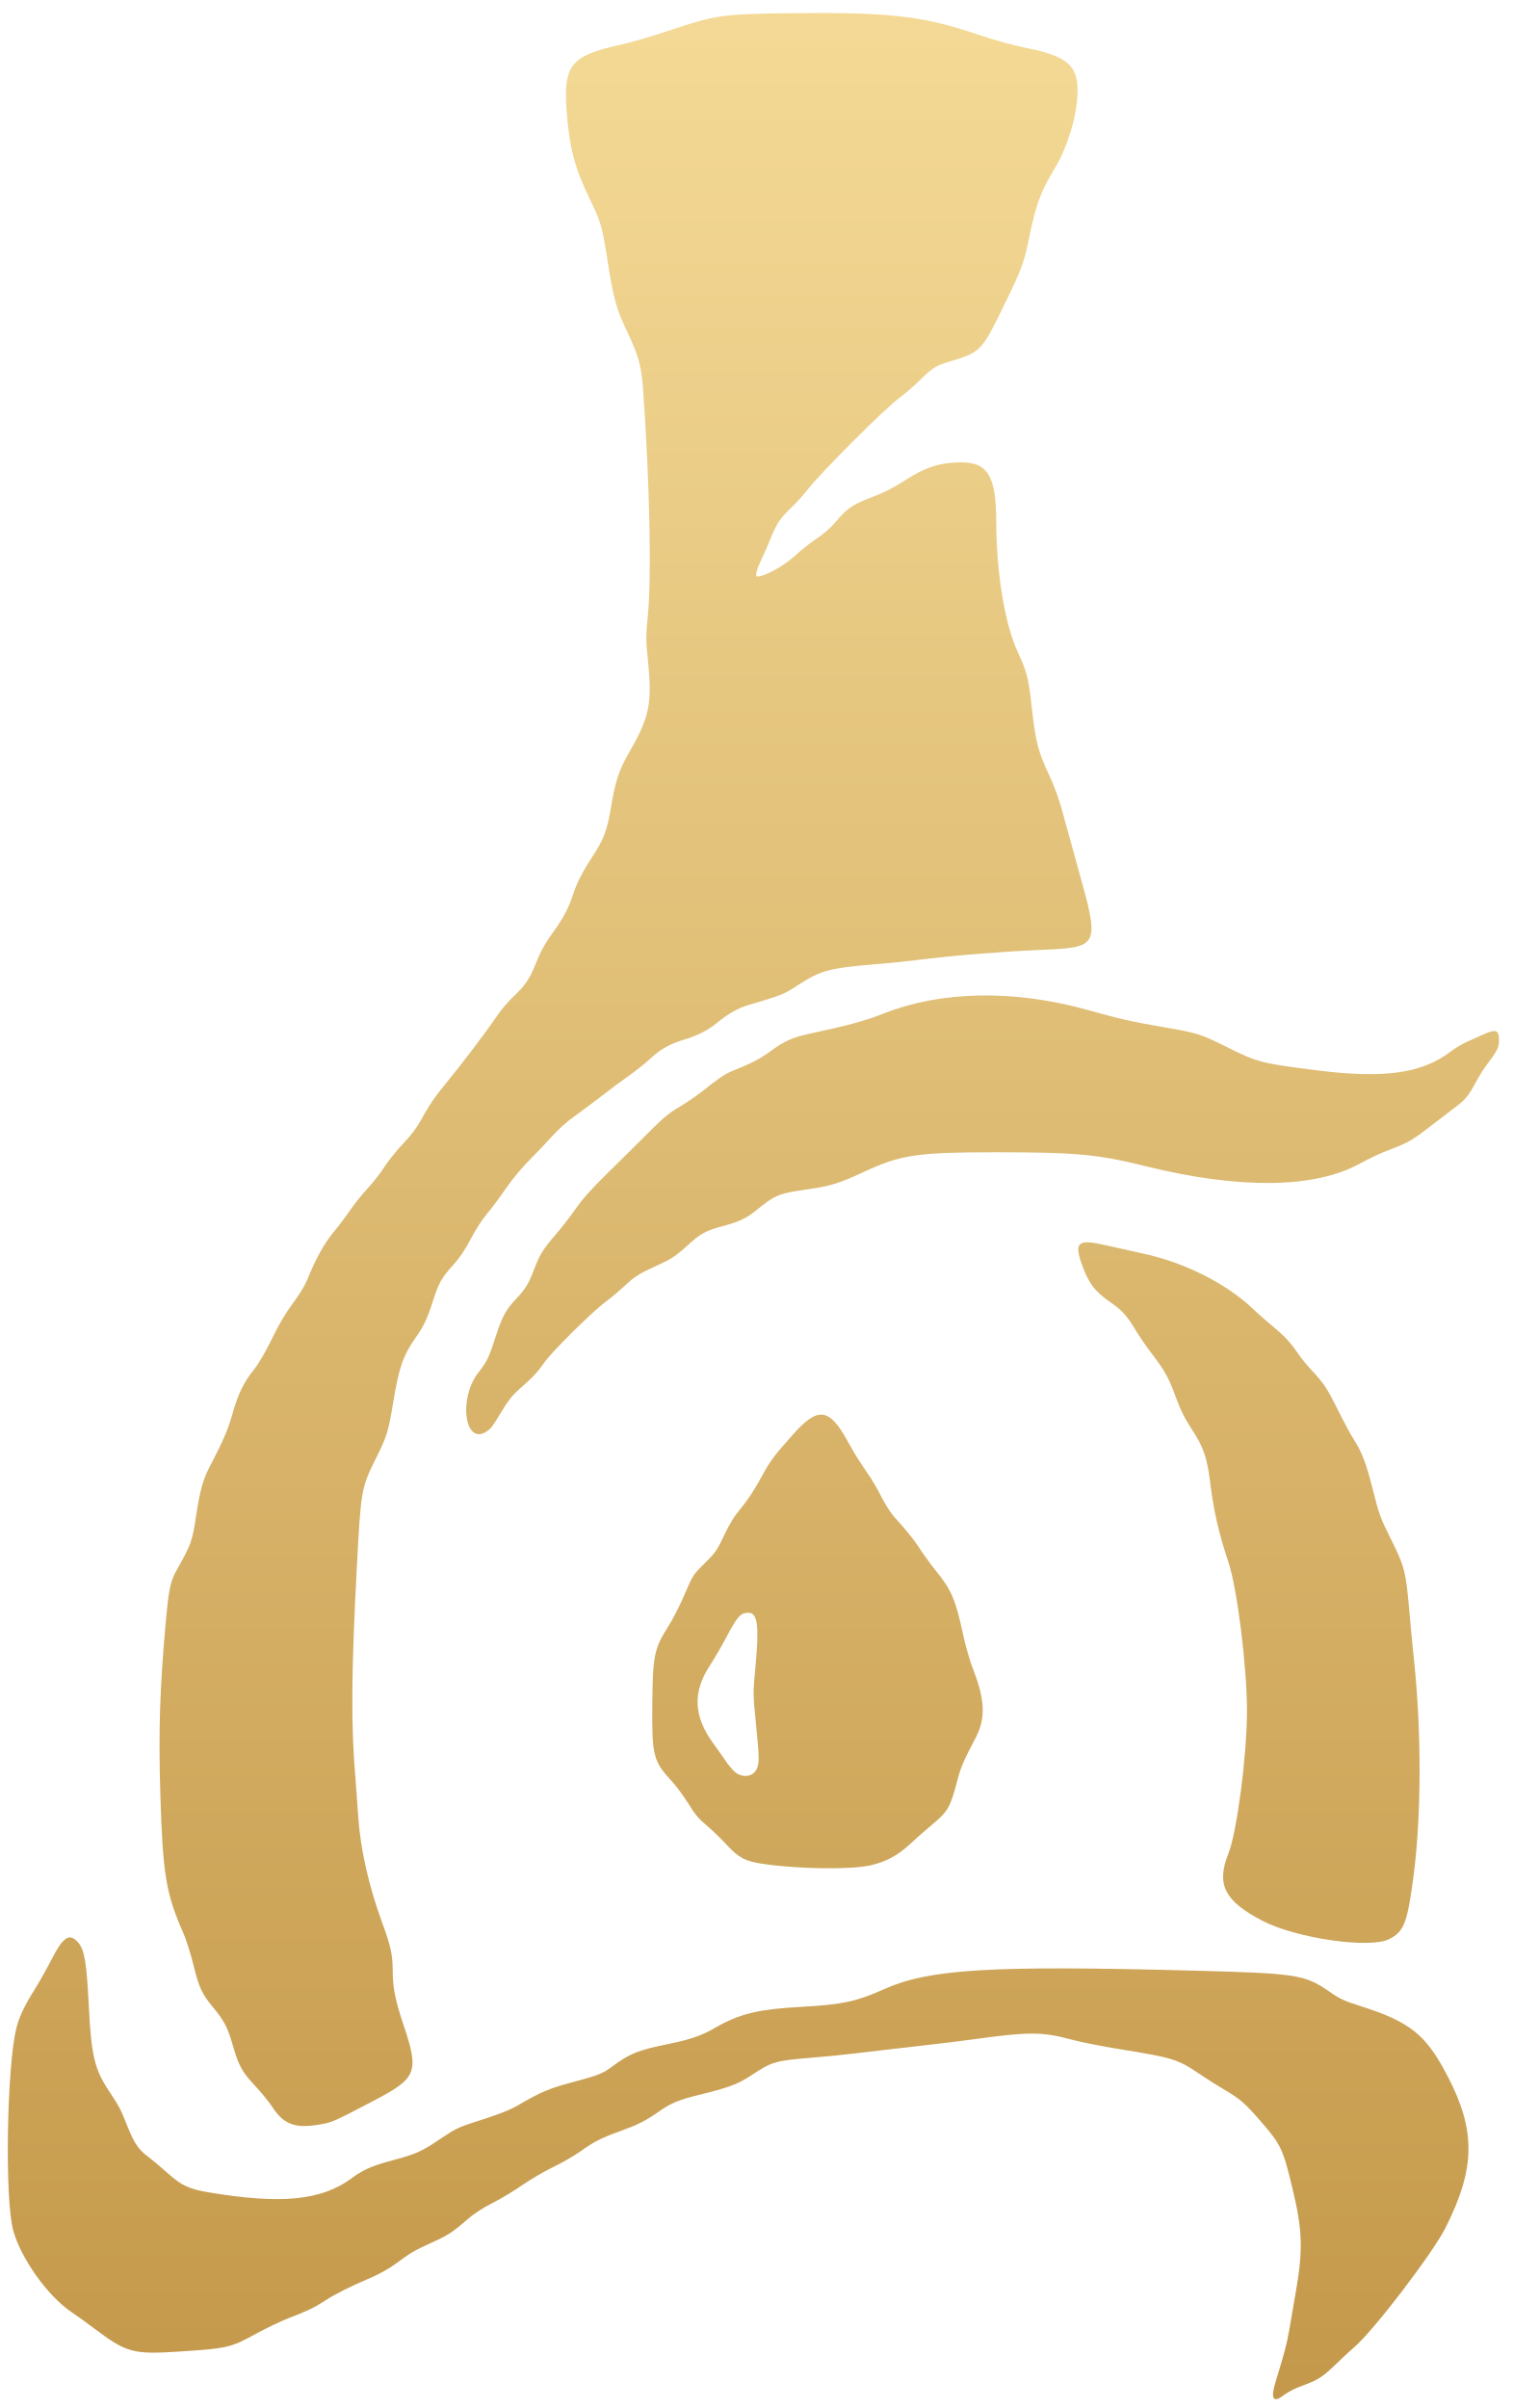
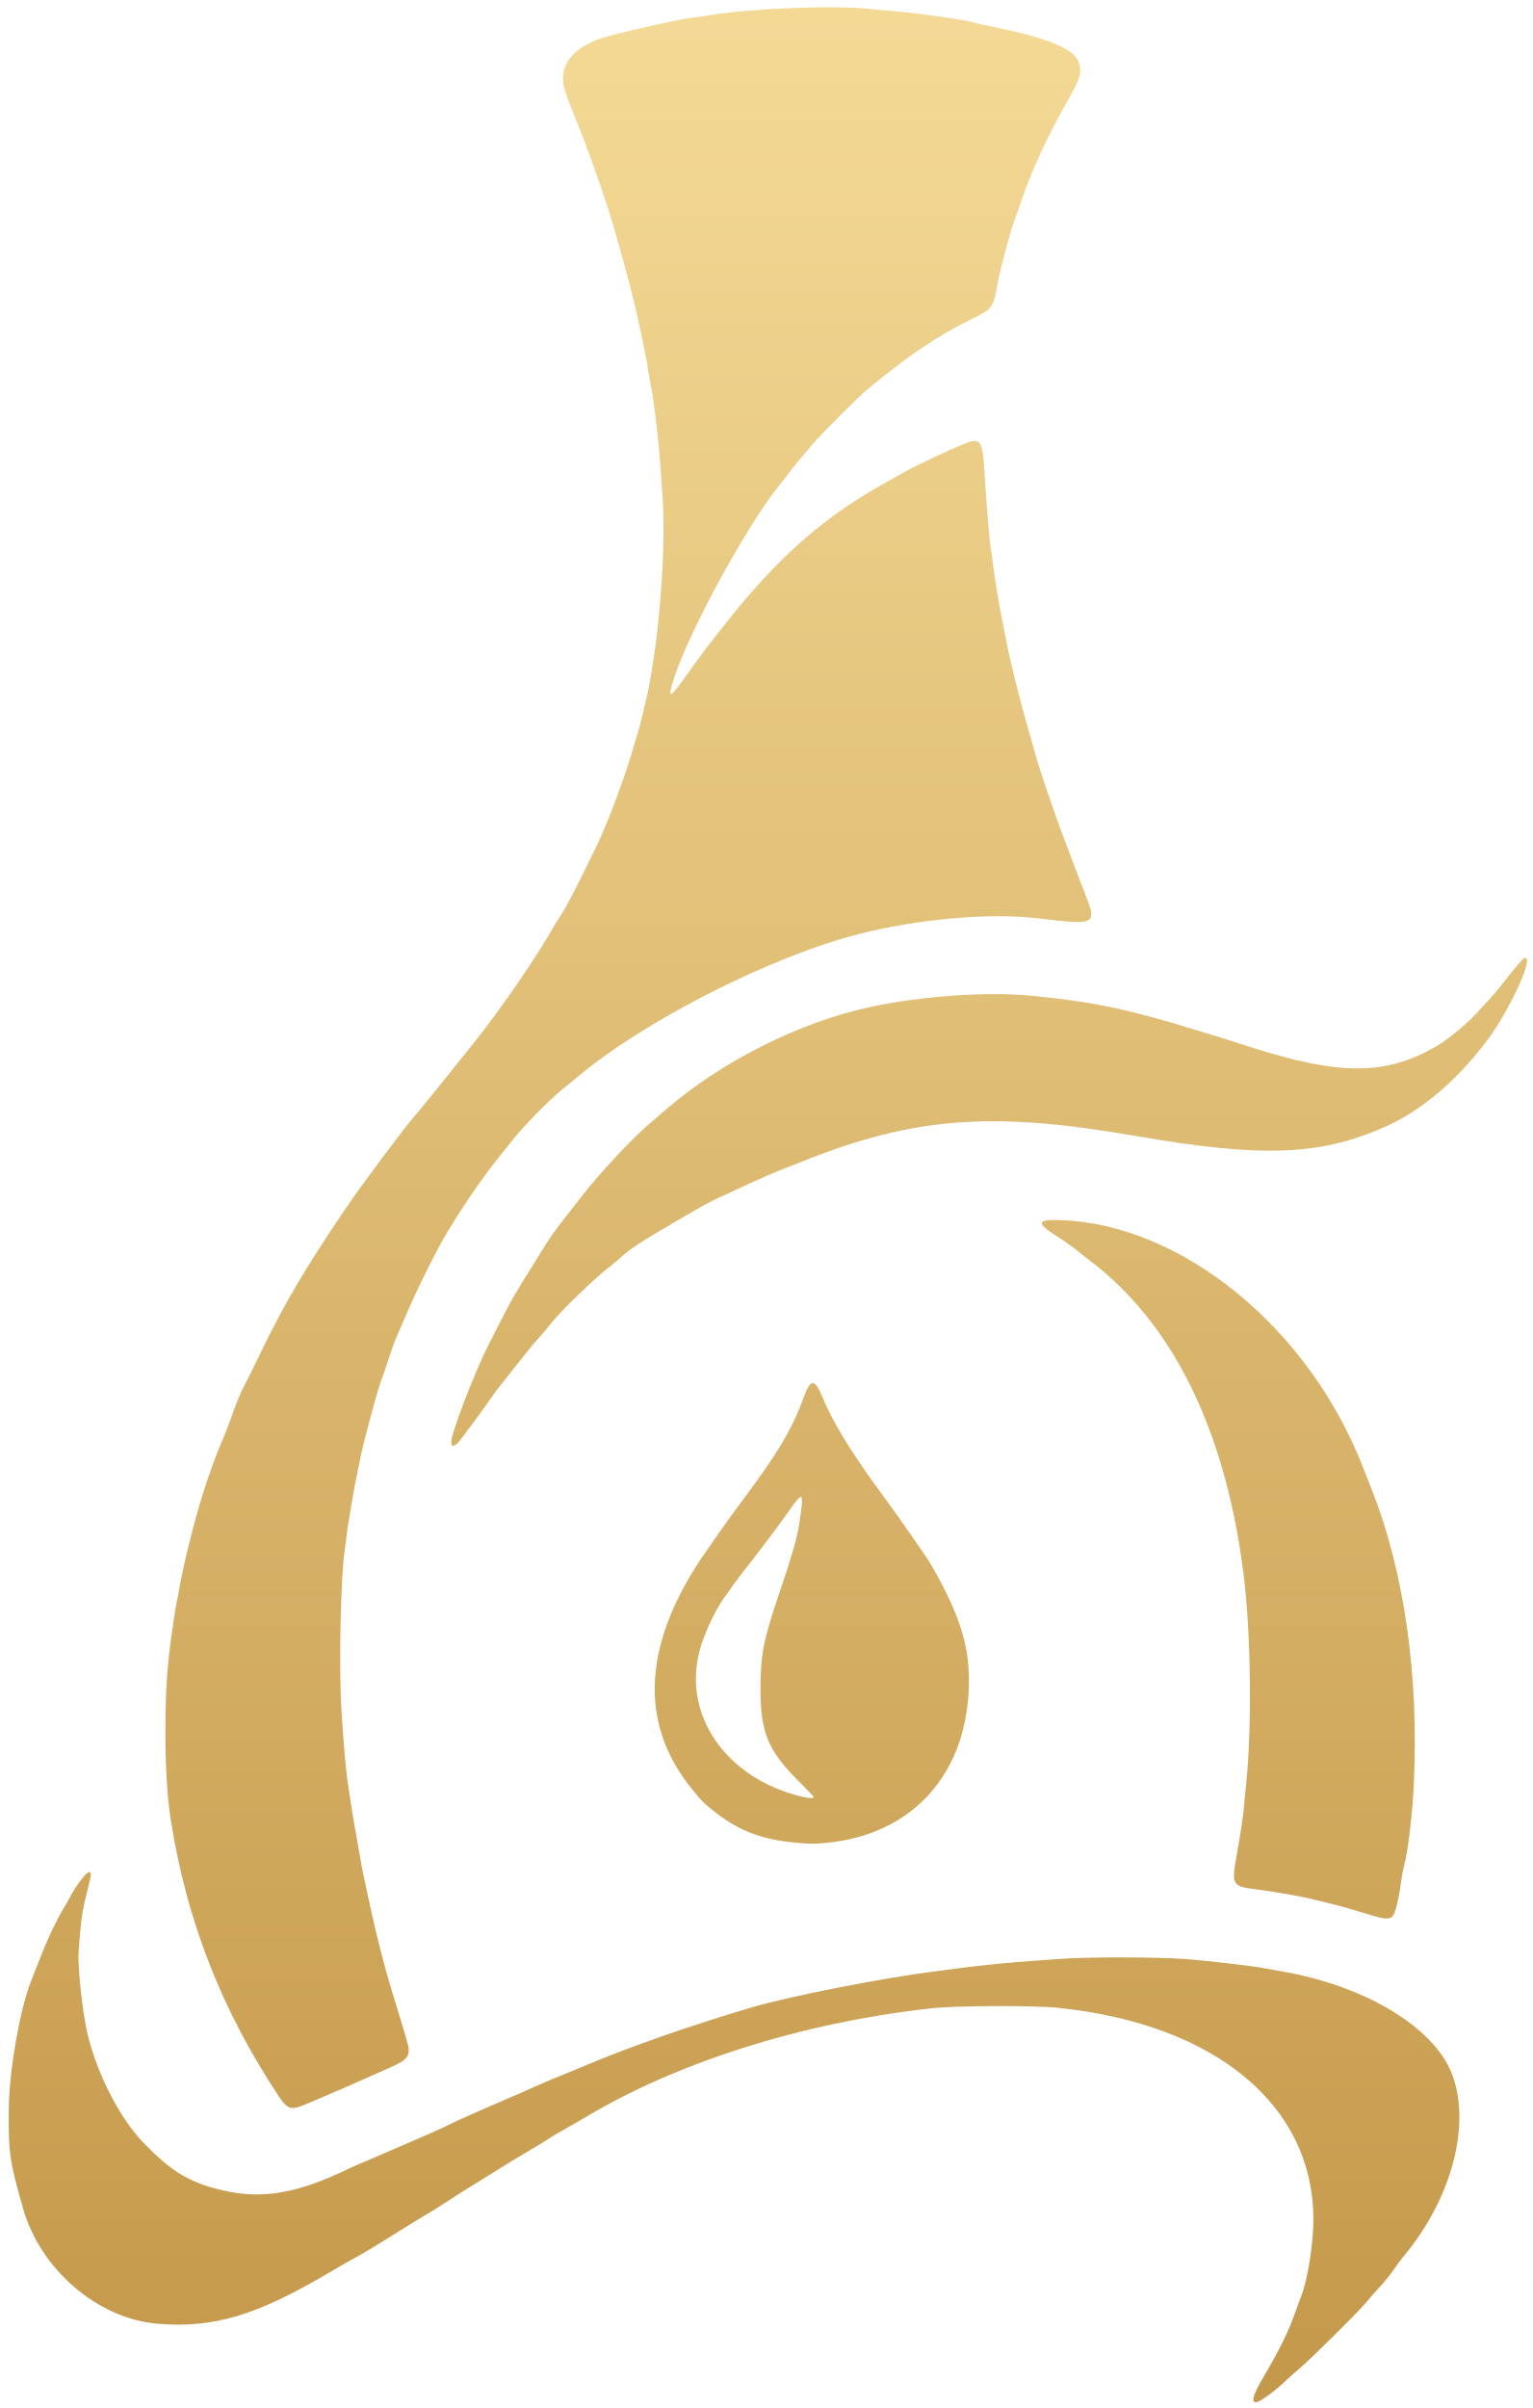
- <svg xmlns="http://www.w3.org/2000/svg" viewBox="0 0 1140 1815">
+ <svg xmlns="http://www.w3.org/2000/svg" viewBox="0 0 1742 2736">
  <defs>
    <linearGradient id="g" x1="0" y1="0" x2="0" y2="1">
      <stop offset="0" stop-color="#F4DA96" />
      <stop offset="1" stop-color="#C4984A" />
    </linearGradient>
  </defs>
-   <path fill="url(#g)" fill-rule="evenodd" d="M968.2 1805.0 C970.7 1803.1 976.4 1800.1 980.9 1798.5 C993.6 1793.9 996.5 1792.0 1006.4 1782.6 C1011.4 1777.7 1017.8 1771.8 1020.6 1769.4 C1035.1 1757.2 1079.7 1698.8 1089.6 1679.3 C1112.3 1634.4 1112.7 1605.9 1091.1 1564.6 C1075.0 1533.6 1063.0 1524.0 1026.0 1512.2 C1013.4 1508.2 1010.2 1506.8 1002.5 1501.4 C983.4 1488.2 978.2 1487.4 898.1 1485.3 C746.2 1481.3 700.1 1484.1 666.0 1499.5 C645.8 1508.6 635.0 1510.9 604.7 1512.6 C571.7 1514.4 557.5 1517.8 539.3 1528.3 C528.9 1534.3 521.0 1537.1 504.0 1540.6 C480.9 1545.3 474.7 1547.8 461.1 1557.9 C454.1 1563.1 450.8 1564.3 431.0 1569.6 C414.7 1573.9 407.3 1577.0 392.1 1585.9 C385.0 1590.1 378.4 1592.8 365.1 1597.1 C344.5 1603.7 344.6 1603.7 331.0 1612.8 C317.7 1621.7 313.5 1623.6 297.0 1628.0 C280.8 1632.3 273.9 1635.3 265.1 1641.8 C242.4 1658.6 212.3 1661.6 157.5 1652.5 C142.3 1649.9 136.9 1647.4 126.2 1637.8 C121.4 1633.5 114.9 1628.1 111.8 1625.7 C104.5 1620.4 101.1 1615.3 96.0 1602.5 C90.8 1589.5 90.1 1588.1 82.2 1576.1 C71.3 1559.7 68.9 1549.6 67.0 1513.0 C65.3 1478.8 63.7 1469.6 58.8 1464.0 C52.4 1456.7 47.6 1459.8 38.9 1476.8 C35.5 1483.5 29.8 1493.6 26.4 1499.1 C18.8 1511.1 14.6 1519.9 12.5 1528.0 C5.1 1556.5 3.4 1657.8 10.0 1681.3 C15.9 1702.4 35.7 1730.3 53.6 1742.5 C57.9 1745.4 65.8 1751.1 71.1 1755.1 C95.2 1773.3 100.4 1774.7 134.5 1772.5 C171.7 1770.1 173.9 1769.6 193.8 1758.6 C200.8 1754.8 211.2 1749.8 217.0 1747.5 C232.5 1741.5 236.7 1739.5 245.0 1734.1 C252.8 1729.0 263.4 1723.7 280.4 1716.4 C286.0 1714.0 293.7 1709.7 298.1 1706.4 C309.2 1698.1 312.5 1696.2 324.9 1690.6 C337.6 1684.9 341.5 1682.3 351.9 1673.2 C357.0 1668.7 363.2 1664.6 371.4 1660.4 C378.1 1657.0 388.2 1650.9 394.0 1646.8 C399.8 1642.8 410.1 1636.7 417.0 1633.4 C423.9 1630.1 433.1 1624.7 437.5 1621.6 C447.4 1614.4 453.2 1611.5 467.0 1606.5 C480.4 1601.7 486.3 1598.8 496.2 1591.9 C505.7 1585.1 511.9 1582.6 528.5 1578.6 C549.6 1573.4 556.2 1570.9 566.3 1564.3 C582.0 1553.9 584.1 1553.3 611.5 1551.0 C621.9 1550.2 637.7 1548.6 646.5 1547.5 C655.3 1546.4 674.6 1544.2 689.5 1542.5 C704.3 1540.9 724.4 1538.4 734.0 1537.1 C774.7 1531.4 785.8 1531.4 806.5 1537.0 C813.6 1539.0 830.7 1542.4 844.5 1544.6 C884.2 1551.0 888.0 1552.2 903.9 1563.0 C909.7 1566.9 917.9 1572.1 922.0 1574.5 C934.4 1581.7 938.3 1585.0 950.1 1598.6 C965.7 1616.5 967.2 1619.6 974.5 1650.4 C982.0 1681.6 982.4 1696.3 976.4 1730.0 C975.1 1737.7 973.0 1749.4 971.9 1756.0 C970.0 1767.0 968.8 1771.6 961.5 1795.5 C957.6 1808.4 959.8 1811.6 968.2 1805.0 Z M242.7 1601.0 C250.7 1599.5 251.7 1599.1 282.1 1583.2 C314.4 1566.2 316.1 1561.9 304.1 1526.0 C297.8 1507.2 296.0 1497.8 296.0 1484.2 C296.0 1473.7 294.3 1466.0 288.7 1450.9 C278.1 1422.2 271.6 1393.8 270.0 1368.5 C269.4 1359.5 268.5 1347.0 268.0 1340.9 C264.5 1300.8 264.8 1260.7 269.0 1181.0 C272.1 1122.7 272.3 1121.6 283.5 1099.0 C291.8 1082.4 292.8 1078.9 296.5 1056.5 C300.7 1030.8 304.0 1021.4 313.5 1008.0 C319.4 999.7 322.2 993.8 326.4 980.5 C330.9 966.6 332.8 963.3 341.8 953.3 C346.7 947.8 350.6 942.0 354.9 933.8 C358.5 926.8 363.5 919.2 367.0 915.0 C370.3 911.2 376.7 902.6 381.2 896.0 C386.4 888.6 393.2 880.2 399.5 874.0 C405.0 868.5 412.7 860.4 416.6 856.0 C420.5 851.6 427.5 845.3 432.1 842.1 C436.7 838.8 446.1 831.8 453.0 826.5 C459.9 821.1 469.5 814.0 474.5 810.5 C479.4 807.1 486.5 801.4 490.3 797.9 C497.8 790.8 505.0 786.8 516.0 783.5 C526.0 780.5 533.7 776.6 540.7 770.8 C549.0 764.0 556.5 759.8 564.0 757.6 C590.2 749.8 590.5 749.7 601.4 742.6 C618.6 731.5 625.0 729.7 657.5 727.0 C667.9 726.2 683.2 724.6 691.5 723.6 C715.5 720.5 751.3 717.5 782.0 716.1 C829.8 714.0 829.5 714.7 812.0 652.0 C807.7 636.6 802.6 618.0 800.6 610.7 C798.4 602.5 794.8 592.6 791.1 584.7 C782.2 565.6 780.6 559.1 777.5 530.5 C775.4 511.7 773.8 505.5 767.5 492.1 C757.6 471.2 751.1 432.2 751.0 393.5 C750.9 358.9 744.8 348.5 724.6 348.5 C708.6 348.5 697.1 352.3 681.3 362.6 C675.3 366.6 667.1 370.9 661.3 373.1 C642.6 380.3 639.4 382.3 630.1 393.2 C626.2 397.8 621.1 402.3 615.8 405.8 C611.2 408.8 603.6 414.9 598.8 419.3 C590.7 426.7 576.4 434.5 571.0 434.5 C569.0 434.5 570.1 429.9 573.6 422.5 C575.6 418.4 578.8 411.2 580.6 406.5 C585.5 394.5 587.9 391.0 596.2 382.9 C600.3 379.0 605.8 372.9 608.5 369.4 C618.2 356.7 667.8 307.1 678.5 299.5 C681.8 297.2 688.5 291.3 693.5 286.5 C703.7 276.6 705.1 275.8 717.5 272.0 C739.0 265.5 740.3 264.2 756.4 231.1 C770.5 202.1 771.8 198.7 776.0 178.2 C781.2 153.3 784.3 144.9 795.5 126.2 C805.0 110.3 812.0 86.7 812.3 69.5 C812.7 49.3 804.6 42.3 773.1 36.0 C762.5 33.8 749.5 30.2 737.0 26.0 C695.1 11.8 670.3 9.0 592.5 10.0 C544.4 10.6 538.9 11.4 503.0 23.5 C491.7 27.3 475.5 32.0 467.0 33.9 C430.4 42.0 424.7 49.1 427.1 83.2 C429.1 110.9 433.3 127.1 444.6 150.0 C453.0 167.4 453.9 170.4 458.1 197.1 C462.4 224.9 464.7 233.1 473.0 250.5 C481.6 268.6 483.6 276.2 484.9 295.3 C489.8 364.4 491.2 435.3 488.4 463.5 C486.8 480.0 486.8 481.6 488.5 498.4 C491.7 530.2 489.6 540.4 474.6 566.5 C466.6 580.4 463.9 588.6 460.6 608.3 C457.6 626.2 455.3 632.4 446.0 646.6 C438.8 657.6 434.6 665.9 431.5 675.5 C428.8 684.0 424.4 692.3 418.1 701.0 C410.4 711.7 407.9 716.3 403.4 727.4 C399.2 738.0 395.6 743.1 386.5 751.7 C383.0 754.9 377.3 761.7 373.9 766.8 C365.9 778.6 348.1 802.0 337.0 815.5 C327.6 826.9 323.7 832.7 316.9 845.0 C314.0 850.2 309.5 856.2 303.9 862.0 C299.1 867.0 292.8 874.9 289.8 879.5 C286.8 884.2 280.9 891.7 276.7 896.2 C272.6 900.7 266.8 907.9 263.9 912.2 C261.0 916.5 255.3 924.1 251.2 929.0 C244.0 937.9 238.3 948.2 231.4 965.0 C229.8 969.0 225.3 976.3 220.7 982.5 C215.2 989.8 210.4 997.9 205.0 1009.1 C200.0 1019.2 195.1 1027.7 191.6 1032.1 C183.7 1041.9 179.6 1050.4 175.4 1065.1 C171.9 1077.5 168.3 1086.0 158.6 1104.5 C153.2 1114.6 150.7 1123.4 148.0 1141.5 C144.9 1162.2 144.3 1163.6 133.0 1183.8 C128.4 1192.2 127.3 1197.4 125.0 1222.0 C120.4 1273.2 119.4 1304.9 120.9 1353.7 C122.7 1412.6 125.2 1427.6 137.9 1456.3 C140.2 1461.4 143.6 1472.2 145.6 1480.2 C150.0 1498.2 152.1 1502.8 161.1 1513.6 C169.2 1523.4 171.6 1528.1 175.9 1543.0 C180.1 1557.4 182.8 1562.1 192.6 1572.5 C197.0 1577.2 202.8 1584.3 205.4 1588.3 C214.2 1601.7 223.1 1604.7 242.7 1601.0 Z M1047.4 1461.5 C1058.5 1455.8 1061.0 1449.2 1065.7 1413.0 C1071.5 1367.8 1071.6 1306.2 1066.0 1252.0 C1064.9 1241.6 1063.3 1225.2 1062.5 1215.5 C1059.7 1183.7 1059.0 1181.1 1048.0 1159.0 C1040.6 1144.3 1039.6 1141.4 1035.0 1123.3 C1029.8 1102.7 1026.8 1094.8 1020.5 1084.9 C1018.4 1081.7 1013.3 1072.3 1009.2 1064.0 C1000.5 1046.5 998.3 1043.1 989.2 1033.3 C985.5 1029.3 980.9 1023.8 979.1 1021.0 C972.9 1012.0 968.9 1007.6 960.2 1000.3 C955.4 996.4 948.3 990.2 944.5 986.5 C924.7 967.6 893.2 951.7 862.3 945.0 C853.1 943.0 840.0 940.0 833.2 938.5 C813.0 933.9 809.8 936.2 815.1 951.8 C820.3 966.8 825.2 973.5 837.0 981.5 C845.5 987.3 849.6 991.8 855.5 1001.7 C858.2 1006.3 863.9 1014.6 868.1 1020.1 C877.8 1032.8 881.0 1038.4 885.8 1051.6 C890.4 1063.9 892.5 1068.1 898.6 1077.6 C907.6 1091.5 910.0 1098.7 912.5 1119.1 C915.0 1139.1 918.8 1155.8 926.0 1177.4 C932.7 1197.5 940.0 1256.2 940.0 1289.5 C940.0 1323.2 932.5 1380.6 926.0 1397.1 C916.7 1420.4 923.0 1432.8 951.5 1447.7 C977.0 1461.0 1032.8 1469.1 1047.4 1461.5 Z M656.0 1406.0 C667.7 1403.4 676.7 1398.6 685.7 1390.2 C690.0 1386.2 697.5 1379.6 702.3 1375.6 C714.5 1365.5 716.4 1362.3 721.6 1342.3 C724.0 1332.7 726.3 1327.3 735.4 1310.0 C743.0 1295.5 742.6 1281.9 734.2 1259.9 C731.1 1251.9 728.0 1241.3 726.0 1232.0 C720.4 1205.7 717.3 1198.4 705.0 1183.3 C701.1 1178.5 695.5 1170.7 692.5 1166.0 C689.5 1161.3 683.2 1153.5 678.7 1148.5 C672.4 1141.8 669.0 1136.9 665.0 1129.3 C662.1 1123.6 658.3 1117.0 656.7 1114.5 C655.0 1112.1 651.6 1106.9 649.0 1103.0 C646.4 1099.2 641.9 1091.7 639.0 1086.3 C625.1 1061.0 616.6 1060.0 597.7 1081.3 C582.8 1098.1 580.6 1101.0 573.1 1114.9 C568.7 1122.9 563.2 1131.3 558.8 1136.5 C553.5 1142.8 550.2 1148.1 545.9 1157.2 C540.6 1168.4 539.5 1170.1 531.3 1178.2 C522.5 1186.9 522.3 1187.2 516.2 1201.5 C512.8 1209.5 507.3 1220.3 504.0 1225.5 C493.0 1242.8 492.0 1247.7 491.7 1286.3 C491.4 1322.9 492.6 1327.7 505.9 1342.0 C509.6 1346.0 515.4 1353.8 518.9 1359.4 C523.8 1367.5 526.7 1370.9 532.8 1376.0 C537.0 1379.6 543.8 1386.1 547.7 1390.4 C556.9 1400.4 561.8 1403.0 576.0 1405.0 C602.0 1408.8 641.8 1409.3 656.0 1406.0 Z M555.3 1336.6 C553.6 1335.5 550.5 1332.1 548.3 1329.1 C546.2 1326.0 541.5 1319.3 537.8 1314.2 C522.8 1293.8 522.0 1275.4 535.0 1255.6 C538.3 1250.5 543.8 1241.1 547.2 1234.7 C555.8 1218.4 558.2 1215.6 564.1 1215.6 C571.2 1215.5 572.4 1225.5 569.4 1257.2 C567.6 1276.3 567.6 1276.5 569.8 1298.7 C572.4 1324.7 572.5 1328.4 570.6 1333.0 C568.2 1338.7 561.5 1340.3 555.3 1336.6 Z M367.0 1078.8 C370.4 1076.5 371.1 1075.5 378.3 1063.6 C383.0 1055.8 386.2 1051.7 391.4 1047.1 C401.4 1038.4 405.7 1033.8 410.3 1027.0 C415.6 1019.3 445.9 989.2 455.7 981.9 C459.9 978.8 466.8 973.0 471.2 968.9 C477.0 963.4 481.3 960.5 487.8 957.4 C492.6 955.2 499.2 952.0 502.6 950.4 C506.4 948.6 512.1 944.4 517.8 939.2 C528.0 929.7 532.1 927.5 545.8 923.9 C557.3 920.8 562.7 918.2 569.9 912.4 C584.4 900.6 587.1 899.5 609.0 896.4 C626.0 894.0 632.5 892.0 651.9 883.0 C679.1 870.4 691.7 868.5 750.3 868.5 C811.3 868.5 827.5 870.0 864.0 879.1 C934.4 896.5 991.2 895.8 1025.0 877.1 C1031.3 873.6 1041.4 868.8 1047.5 866.6 C1061.0 861.5 1064.8 859.4 1078.0 849.1 C1083.8 844.7 1091.9 838.4 1096.2 835.2 C1104.9 828.7 1107.0 826.1 1112.8 815.2 C1115.1 810.9 1119.0 804.8 1121.4 801.7 C1128.5 792.4 1130.0 789.5 1130.0 784.3 C1130.0 776.1 1127.7 775.3 1117.5 780.0 C1114.7 781.3 1109.6 783.6 1106.0 785.2 C1102.4 786.7 1096.8 790.1 1093.4 792.7 C1071.8 809.2 1043.0 813.2 991.5 806.6 C951.1 801.5 947.9 800.7 925.5 789.5 C904.7 779.2 903.3 778.7 876.0 774.0 C851.8 769.8 844.9 768.2 819.0 761.0 C764.2 745.8 709.2 746.8 665.9 764.0 C652.7 769.3 639.0 773.0 611.0 779.0 C596.9 782.1 591.9 784.3 580.3 792.7 C572.3 798.4 567.0 801.2 552.6 807.0 C546.1 809.7 543.0 811.8 528.0 823.6 C524.4 826.4 517.2 831.3 512.0 834.4 C504.4 838.8 499.7 842.8 489.0 853.5 C481.6 861.0 467.7 874.7 458.2 884.0 C445.6 896.4 439.0 903.8 433.9 911.2 C430.0 916.8 423.0 925.8 418.3 931.2 C409.5 941.4 406.7 946.0 402.6 956.8 C398.7 967.2 396.2 971.4 389.6 978.4 C381.2 987.3 378.8 991.7 373.6 1007.6 C368.4 1023.7 367.4 1025.7 360.3 1035.0 C345.2 1054.8 350.6 1090.2 367.0 1078.8 Z" />
+   <path fill="url(#g)" fill-rule="evenodd" d="M1435.3 2725.8 C1443.2 2720.7 1452.6 2713.2 1460.8 2705.5 C1464.9 2701.6 1471.9 2695.4 1476.3 2691.6 C1491.2 2678.9 1543.0 2627.6 1552.6 2616.1 C1557.9 2609.7 1565.4 2601.2 1569.3 2597.1 C1573.2 2592.9 1579.7 2584.9 1583.7 2579.2 C1587.6 2573.5 1593.1 2566.1 1596.0 2562.7 C1650.5 2497.2 1672.5 2412.3 1649.7 2355.3 C1628.4 2302.2 1549.4 2255.3 1454.4 2239.5 C1446.1 2238.1 1437.4 2236.5 1435.1 2236.0 C1428.1 2234.4 1371.0 2227.7 1350.3 2226.1 C1316.8 2223.4 1235.5 2223.3 1202.3 2225.9 C1194.6 2226.5 1181.1 2227.5 1172.3 2228.1 C1152.6 2229.3 1112.4 2233.3 1092.3 2236.0 C1084.0 2237.1 1071.6 2238.7 1064.8 2239.6 C1006.8 2246.7 898.4 2267.9 855.4 2280.5 C788.1 2300.3 717.0 2325.1 667.3 2346.0 C659.6 2349.3 647.6 2354.1 640.8 2356.9 C633.9 2359.6 618.1 2366.3 605.8 2371.8 C593.4 2377.4 581.0 2382.8 578.3 2383.8 C575.5 2384.9 566.3 2388.9 557.8 2392.7 C549.2 2396.5 537.1 2401.9 530.8 2404.6 C524.4 2407.3 514.6 2411.9 509.0 2414.7 C503.4 2417.6 488.5 2424.3 476.0 2429.6 C463.5 2434.9 444.7 2443.0 434.3 2447.6 C423.8 2452.2 413.0 2456.8 410.3 2457.9 C407.5 2459.0 399.4 2462.6 392.3 2466.0 C339.1 2491.3 300.5 2498.3 259.8 2490.1 C218.0 2481.7 195.6 2468.7 162.2 2433.7 C135.5 2405.6 110.3 2356.3 99.4 2310.6 C93.8 2286.9 88.1 2235.0 89.3 2218.1 C91.9 2181.0 93.2 2171.9 99.9 2145.8 C104.0 2129.9 104.2 2127.1 101.2 2127.1 C98.1 2127.1 85.7 2143.2 79.8 2155.1 C78.5 2157.5 74.4 2164.9 70.5 2171.3 C66.7 2177.8 60.4 2190.2 56.5 2198.8 C50.3 2212.9 46.7 2221.7 35.2 2251.1 C22.5 2283.7 10.5 2352.1 10.0 2395.4 C9.4 2445.5 10.7 2454.9 26.3 2509.6 C46.0 2578.6 110.9 2634.3 178.5 2640.2 C242.3 2645.7 291.7 2631.0 374.9 2581.7 C382.4 2577.2 391.7 2571.9 395.4 2569.8 C414.8 2559.3 422.5 2554.6 456.3 2533.4 C466.7 2526.8 479.1 2519.3 483.8 2516.6 C488.4 2514.0 498.8 2507.5 506.8 2502.3 C514.7 2497.0 526.2 2489.7 532.3 2486.0 C538.3 2482.3 551.8 2473.9 562.3 2467.4 C572.7 2460.8 589.6 2450.5 599.8 2444.6 C609.9 2438.6 621.4 2431.6 625.3 2429.0 C629.1 2426.5 637.4 2421.5 643.8 2418.1 C650.1 2414.6 658.4 2409.8 662.3 2407.5 C767.5 2343.7 911.3 2298.1 1058.3 2281.9 C1086.6 2278.7 1175.1 2278.4 1203.3 2281.4 C1381.6 2300.0 1492.6 2392.1 1492.7 2521.7 C1492.8 2548.4 1486.1 2590.9 1479.0 2608.5 C1477.1 2613.5 1474.0 2621.8 1472.2 2627.0 C1465.0 2648.0 1454.0 2670.3 1435.0 2702.5 C1420.8 2726.5 1421.0 2735.1 1435.3 2725.8 Z M343.0 2392.7 C350.8 2389.7 393.3 2371.5 413.3 2362.5 C421.5 2358.8 434.2 2353.2 441.5 2350.0 C465.0 2339.7 467.6 2335.7 462.2 2317.9 C460.9 2313.3 458.0 2303.7 455.9 2296.6 C453.7 2289.4 449.0 2273.9 445.3 2262.1 C437.5 2236.8 427.9 2199.4 421.3 2168.6 C418.7 2156.5 415.1 2139.6 413.2 2131.1 C411.4 2122.5 409.4 2112.0 408.8 2107.6 C408.1 2103.2 406.3 2092.8 404.8 2084.6 C403.2 2076.3 401.2 2064.6 400.3 2058.6 C399.4 2052.5 397.8 2042.1 396.7 2035.5 C393.3 2014.0 391.5 1995.3 388.2 1945.8 C385.0 1897.4 387.0 1794.0 391.7 1762.1 C392.3 1758.5 393.2 1751.1 393.8 1745.6 C394.4 1740.1 395.9 1729.5 397.3 1722.1 C398.6 1714.6 400.4 1704.1 401.3 1698.6 C402.2 1693.1 404.2 1682.5 405.8 1675.1 C407.4 1667.6 409.4 1657.7 410.3 1653.1 C411.2 1648.4 413.7 1637.8 416.0 1629.6 C418.2 1621.3 422.2 1606.4 424.8 1596.4 C427.5 1586.4 431.2 1574.1 433.1 1568.9 C435.1 1563.8 439.0 1552.4 441.8 1543.6 C444.6 1534.8 448.6 1523.7 450.7 1519.1 C452.8 1514.4 456.4 1506.1 458.7 1500.6 C473.6 1465.2 497.8 1416.6 511.6 1394.6 C531.3 1362.7 550.2 1335.6 568.8 1312.6 C571.9 1308.7 578.7 1300.2 584.0 1293.6 C596.4 1278.2 626.4 1247.7 639.3 1237.5 C644.8 1233.2 652.0 1227.3 655.3 1224.5 C730.7 1160.6 876.0 1086.7 976.3 1061.2 C1044.0 1044.0 1125.4 1036.9 1179.8 1043.4 C1246.4 1051.4 1247.1 1051.0 1232.9 1014.7 C1228.5 1003.6 1223.5 990.5 1221.7 985.6 C1219.9 980.6 1215.7 969.6 1212.5 961.1 C1197.8 922.9 1180.3 871.4 1175.2 851.6 C1173.8 846.2 1170.4 834.3 1167.7 825.1 C1159.7 798.5 1146.6 745.4 1142.7 723.6 C1141.6 717.0 1139.7 707.6 1138.7 702.8 C1136.1 691.0 1130.1 654.5 1128.2 639.1 C1127.4 632.2 1126.3 624.1 1125.7 621.1 C1124.4 613.6 1121.2 573.3 1118.8 534.6 C1116.8 502.3 1114.2 497.9 1100.2 502.6 C1088.3 506.7 1041.2 528.6 1026.8 536.9 C1022.1 539.5 1011.1 545.8 1002.3 550.7 C934.9 588.7 882.9 634.7 825.8 706.9 C807.4 730.1 794.6 746.9 783.5 762.6 C760.7 794.9 757.7 796.2 766.2 770.1 C783.6 716.5 848.1 598.3 884.8 552.5 C888.4 548.1 892.9 542.3 894.9 539.6 C899.7 533.0 912.1 517.9 923.2 505.0 C933.9 492.6 975.8 450.6 986.1 442.2 C1030.8 404.9 1067.0 380.6 1104.8 362.3 C1127.8 351.2 1129.3 349.1 1133.8 322.1 C1135.8 309.9 1147.6 265.4 1152.1 252.9 C1154.6 246.0 1158.2 235.6 1160.2 229.8 C1170.3 198.9 1189.9 155.9 1209.8 120.9 C1227.9 89.2 1229.8 83.5 1226.3 71.7 C1221.8 56.0 1192.7 43.7 1130.8 31.0 C1120.0 28.8 1108.1 26.1 1104.3 25.0 C1093.5 22.0 1047.0 15.4 1020.3 13.1 C1007.1 12.0 992.0 10.6 986.8 10.0 C947.1 5.7 852.8 9.6 804.8 17.5 C800.1 18.3 792.4 19.4 787.6 20.0 C767.1 22.6 694.5 39.1 680.3 44.5 C646.2 57.3 633.4 78.5 643.0 106.1 C644.4 110.2 648.8 121.4 652.7 131.1 C667.3 166.8 683.3 211.6 694.1 246.6 C699.7 264.9 712.1 309.0 715.7 323.6 C716.8 328.0 719.3 338.1 721.3 346.1 C725.7 363.6 735.2 409.5 736.7 420.6 C737.3 425.0 738.9 434.0 740.2 440.6 C743.7 458.2 749.0 504.2 750.7 531.6 C751.3 541.5 752.3 555.1 752.8 561.9 C757.7 624.6 748.2 739.0 733.1 800.1 C731.7 805.8 729.9 813.5 729.1 817.0 C728.3 820.5 726.3 828.0 724.6 833.5 C723.0 839.0 719.6 850.3 717.1 858.6 C714.6 866.8 710.8 878.5 708.6 884.6 C706.3 890.6 702.4 901.6 699.7 909.1 C694.6 923.4 681.5 954.8 676.7 964.0 C675.1 967.1 667.3 982.8 659.4 999.1 C651.4 1015.4 642.1 1032.8 638.5 1038.1 C635.0 1043.3 629.1 1053.0 625.3 1059.6 C607.2 1091.4 564.9 1152.4 536.8 1187.1 C525.2 1201.4 513.1 1216.5 492.2 1242.6 C482.5 1254.7 473.0 1266.1 471.2 1268.1 C462.6 1277.1 410.6 1346.8 392.3 1373.9 C346.9 1440.9 321.7 1483.7 294.7 1540.1 C287.7 1554.6 280.4 1569.3 278.5 1572.7 C274.2 1580.2 267.9 1595.5 262.2 1612.2 C259.8 1619.1 256.0 1629.0 253.7 1634.2 C246.2 1651.2 239.4 1669.6 230.8 1696.6 C221.0 1727.1 207.3 1782.5 203.2 1808.1 C202.3 1813.3 201.2 1819.1 200.7 1821.1 C199.6 1825.6 194.3 1860.8 192.4 1877.6 C185.9 1931.8 186.6 2020.0 193.9 2066.6 C211.9 2181.7 251.6 2283.6 317.0 2382.1 C325.9 2395.6 330.4 2397.4 343.0 2392.7 Z M1582.0 2178.0 C1585.6 2175.2 1589.7 2158.8 1592.8 2135.1 C1593.4 2130.4 1594.7 2123.6 1595.7 2120.1 C1600.0 2105.1 1605.1 2062.8 1606.8 2027.6 C1612.8 1903.3 1595.7 1784.3 1558.5 1691.1 C1555.7 1684.2 1551.6 1673.6 1549.2 1667.6 C1487.9 1509.2 1343.9 1391.3 1205.7 1386.3 C1177.1 1385.3 1176.9 1389.5 1204.8 1407.0 C1210.0 1410.3 1217.6 1415.7 1221.8 1419.0 C1225.9 1422.4 1233.3 1428.2 1238.3 1432.0 C1333.1 1503.8 1392.6 1624.8 1413.3 1788.1 C1421.7 1853.7 1423.0 1963.7 1416.3 2026.6 C1415.5 2033.7 1414.6 2043.6 1414.2 2048.6 C1413.3 2061.0 1410.4 2080.5 1405.7 2106.9 C1399.4 2141.6 1400.2 2143.2 1426.8 2146.6 C1449.8 2149.5 1480.1 2154.9 1495.8 2158.9 C1504.3 2161.0 1515.4 2163.8 1520.5 2165.0 C1525.5 2166.2 1538.8 2170.1 1550.0 2173.6 C1572.1 2180.5 1577.9 2181.3 1582.0 2178.0 Z M937.8 2094.0 C1038.2 2085.0 1101.2 2013.7 1101.2 1909.1 C1101.2 1868.1 1090.0 1833.6 1059.0 1779.1 C1053.9 1770.1 1021.7 1724.0 1000.3 1694.9 C967.6 1650.5 946.9 1616.6 934.8 1587.6 C925.7 1565.8 921.4 1566.0 913.1 1588.5 C900.3 1623.6 884.1 1650.9 845.8 1702.1 C836.2 1715.0 823.7 1732.1 818.2 1740.1 C812.6 1748.0 805.5 1758.3 802.3 1762.9 C731.2 1865.0 725.2 1955.7 784.6 2030.5 C796.2 2045.0 799.0 2048.0 808.2 2055.4 C841.8 2082.7 870.9 2092.7 922.8 2094.9 C924.7 2095.0 931.4 2094.6 937.8 2094.0 Z M904.3 2039.6 C819.7 2015.9 773.5 1942.4 797.0 1869.1 C802.7 1851.2 813.9 1828.0 822.5 1816.1 C824.0 1814.0 829.1 1807.0 833.7 1800.4 C838.4 1793.9 845.0 1785.2 848.3 1781.1 C859.4 1767.3 885.1 1733.2 895.6 1718.3 C913.3 1692.9 914.0 1693.6 908.2 1732.5 C906.0 1746.9 899.4 1770.0 886.7 1807.1 C868.0 1861.9 864.3 1879.9 864.3 1918.1 C864.3 1969.1 872.9 1989.6 909.5 2025.6 C917.9 2033.9 924.8 2041.2 924.8 2041.9 C924.8 2044.0 916.7 2043.1 904.3 2039.6 Z M520.5 1639.3 C523.8 1635.9 552.0 1597.6 560.8 1584.6 C562.6 1581.8 570.5 1571.7 578.2 1562.1 C585.9 1552.4 595.6 1540.3 599.7 1535.1 C603.8 1529.8 609.9 1522.6 613.3 1519.1 C616.7 1515.5 623.0 1508.0 627.4 1502.3 C638.1 1488.8 677.0 1451.3 693.4 1438.8 C696.8 1436.2 702.0 1431.9 704.9 1429.2 C716.9 1418.3 727.4 1411.5 769.3 1387.1 C803.3 1367.3 806.5 1365.5 821.8 1358.6 C828.6 1355.4 843.3 1348.7 854.3 1343.6 C865.3 1338.5 879.9 1332.2 886.8 1329.5 C893.6 1326.9 904.2 1322.7 910.3 1320.3 C1037.7 1269.1 1126.4 1262.2 1290.3 1290.6 C1436.3 1316.0 1502.3 1313.2 1577.8 1278.6 C1616.6 1260.8 1655.5 1227.6 1688.9 1183.8 C1716.3 1148.0 1746.4 1081.2 1731.6 1089.1 C1729.9 1090.0 1718.5 1103.7 1706.6 1119.1 C1703.0 1123.7 1696.3 1131.6 1691.6 1136.6 C1687.0 1141.6 1681.0 1148.1 1678.3 1151.1 C1666.1 1164.3 1645.0 1181.6 1631.8 1189.2 C1574.4 1222.0 1523.2 1222.2 1422.3 1190.0 C1290.1 1147.9 1256.1 1139.9 1173.8 1131.5 C1123.2 1126.4 1048.2 1131.5 989.3 1144.1 C908.4 1161.4 818.8 1206.6 755.3 1262.0 C750.3 1266.3 741.1 1274.3 734.8 1279.7 C716.3 1295.7 678.4 1336.6 660.8 1359.6 C657.7 1363.6 649.8 1373.7 643.2 1382.2 C630.1 1398.9 624.1 1407.4 615.1 1422.2 C611.9 1427.5 605.7 1437.4 601.5 1444.2 C586.6 1467.8 580.3 1478.7 569.7 1499.6 C563.9 1511.1 557.0 1524.6 554.4 1529.6 C551.8 1534.5 547.0 1545.1 543.6 1553.1 C540.3 1561.0 536.0 1571.2 534.2 1575.6 C526.1 1594.8 514.3 1628.5 513.2 1635.3 C512.0 1643.5 514.8 1645.0 520.5 1639.3 Z" />
</svg>
